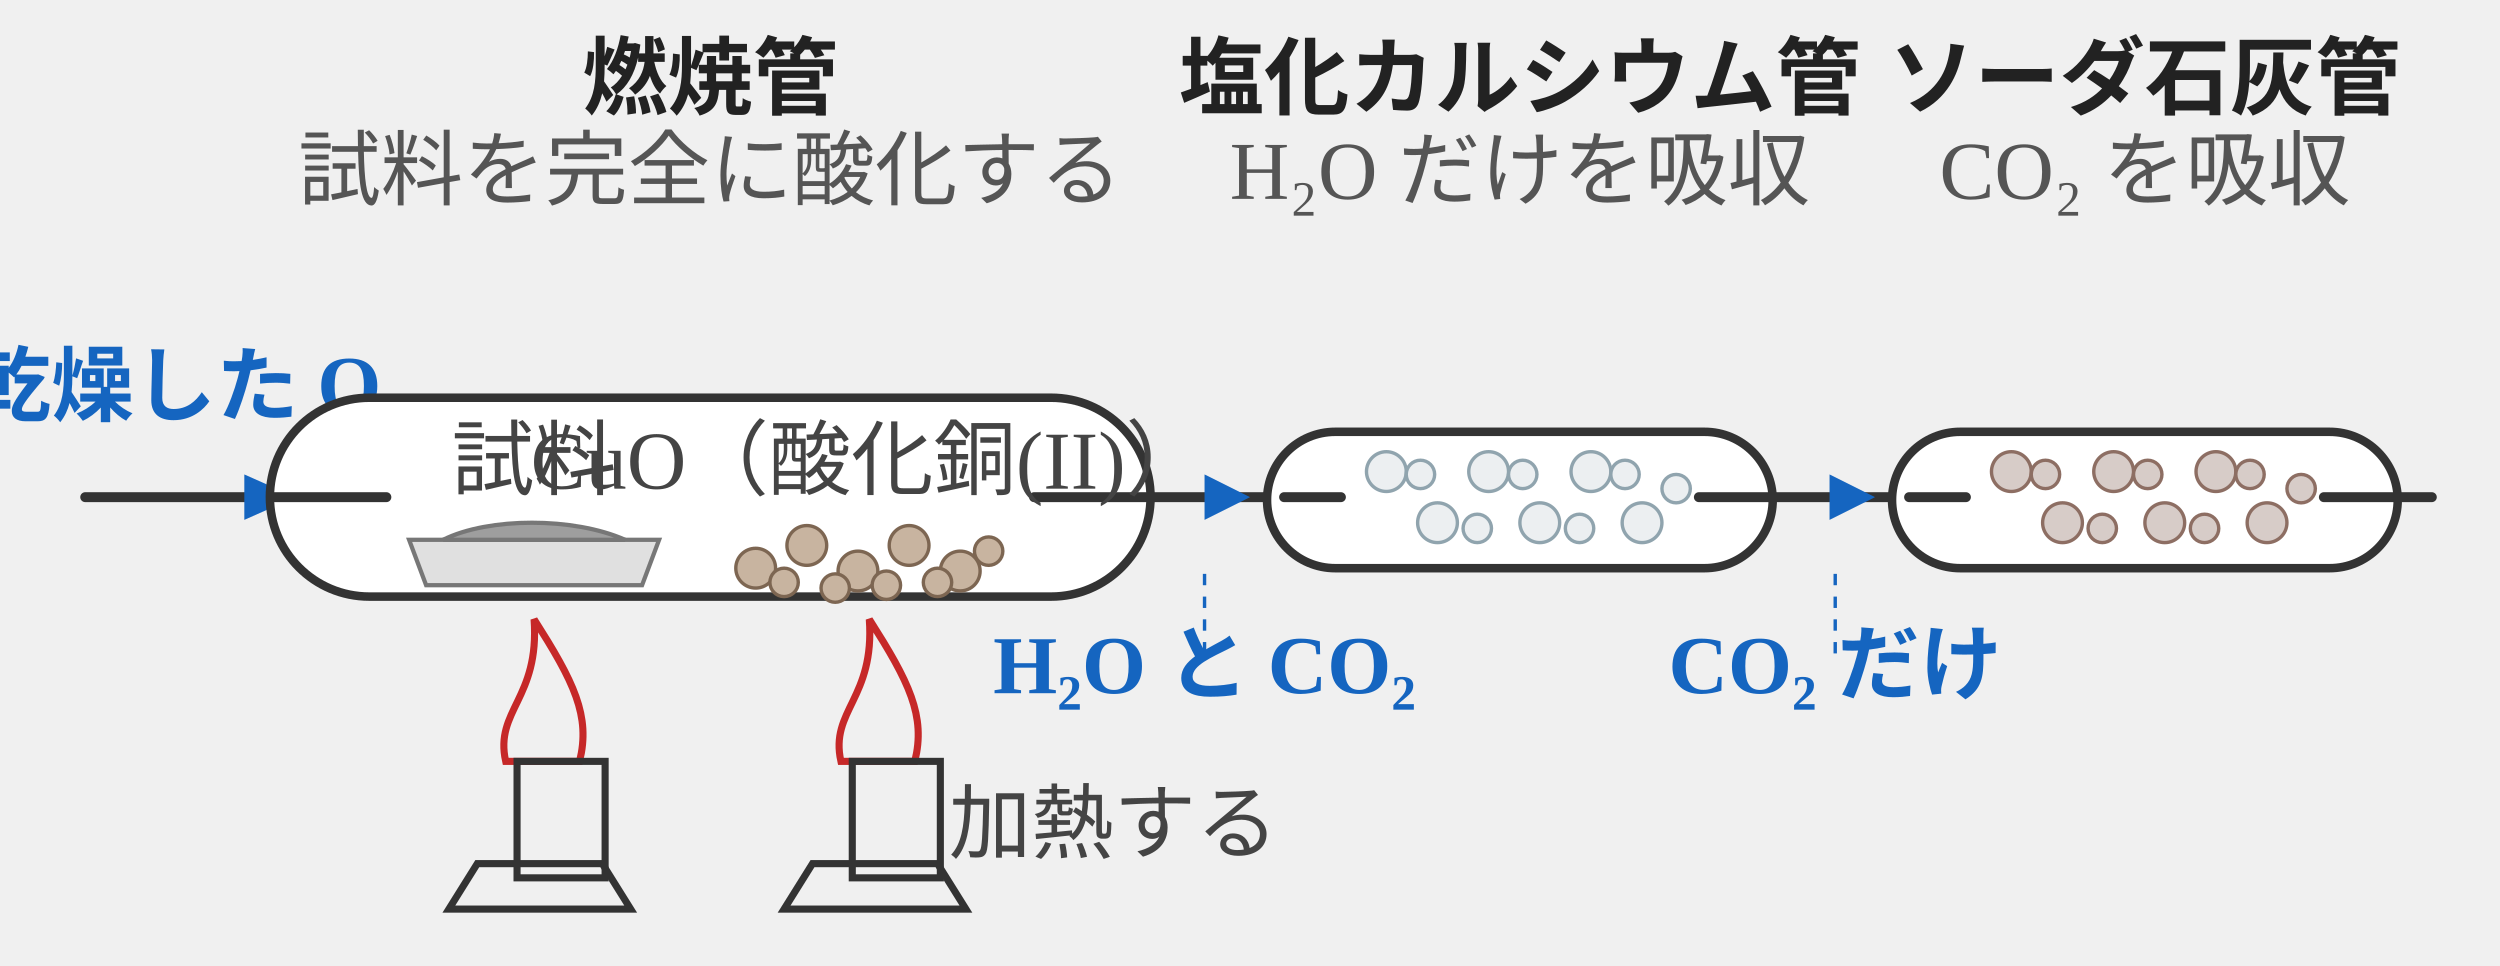
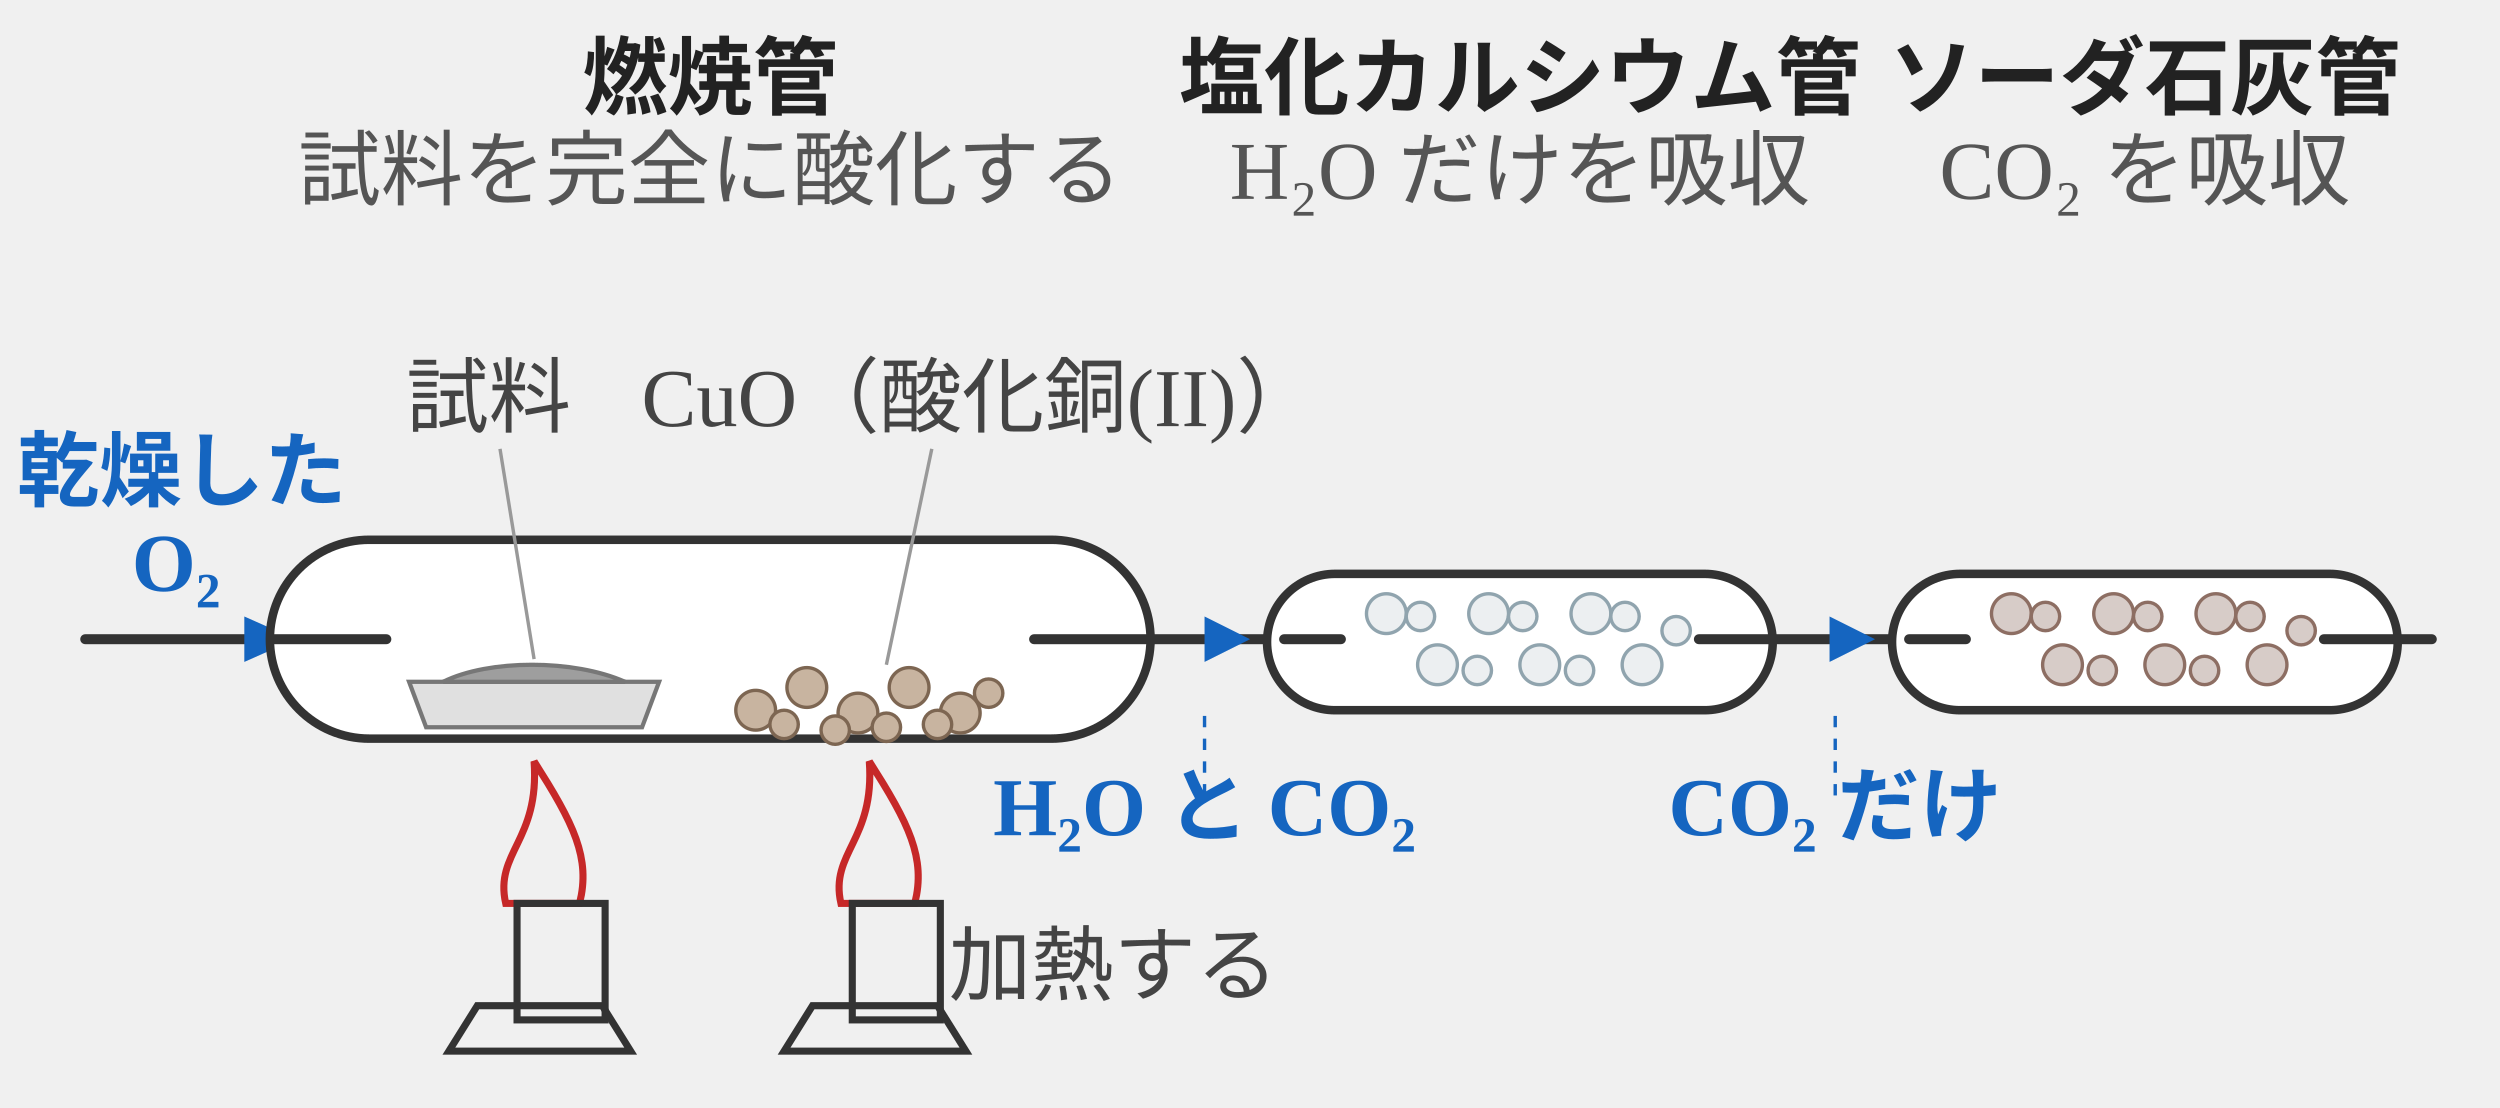
- <svg xmlns="http://www.w3.org/2000/svg" width="880" height="340" viewBox="0 0 880 340" role="img">
+ <svg xmlns="http://www.w3.org/2000/svg" width="880" height="390" viewBox="0 0 880 390" role="img">
  <style>
    .glass { stroke: #333; stroke-width: 3; fill: #fff; }
    .pipe { stroke: #333; stroke-width: 3.5; fill: none; stroke-linecap: round; }
    .name { font-size: 30px; fill: #222; text-anchor: middle; font-weight: bold; }
    .role { font-size: 29px; fill: #555; text-anchor: middle; }
    .in { font-size: 29px; fill: #444; text-anchor: middle; }
    .gas { font-size: 29px; fill: #1565c0; text-anchor: middle; font-weight: bold; }
+     .lead { stroke: #999; stroke-width: 1.2; fill: none; }
  </style>
  <text class="name" x="250" y="38">燃焼管</text>
  <text class="role" x="250" y="70">試料を完全に酸化する</text>
  <text class="name" x="535" y="38">塩化カルシウム管</text>
  <text class="role" x="535" y="70">H₂O だけを吸収</text>
  <text class="name" x="755" y="38">ソーダ石灰管</text>
  <text class="role" x="755" y="70">CO₂ を吸収</text>
-   <path class="pipe" d="M 30 175 L 96 175" />
-   <polygon points="104 175 86 167 86 183" fill="#1565c0" />
-   <text class="gas" x="66" y="146">乾燥した O₂</text>
-   <path class="glass" d="M 130 140 L 370 140 A 35 35 0 0 1 370 210 L 130 210 A 35 35 0 0 1 130 140 Z" />
-   <path class="pipe" d="M 96 175 L 136 175 M 364 175 L 452 175" />
-   <path d="M 150 206 L 226 206 L 232 190 L 144 190 Z" fill="#e0e0e0" stroke="#777" stroke-width="1.5" />
-   <path d="M 156 190 C 172 182, 202 182, 220 190 Z" fill="#9e9e9e" stroke="#777" stroke-width="1.5" />
-   <text class="in" x="188" y="172">試料</text>
+   <path class="pipe" d="M 30 225 L 96 225" />
+   <polygon points="104 225 86 217 86 233" fill="#1565c0" />
+   <text class="gas" x="64" y="176">乾燥した</text>
+   <text class="gas" x="62" y="208">O₂</text>
+   <path class="glass" d="M 130 190 L 370 190 A 35 35 0 0 1 370 260 L 130 260 A 35 35 0 0 1 130 190 Z" />
+   <path class="pipe" d="M 96 225 L 136 225 M 364 225 L 452 225" />
+   <path d="M 150 256 L 226 256 L 232 240 L 144 240 Z" fill="#e0e0e0" stroke="#777" stroke-width="1.5" />
+   <path d="M 156 240 C 172 232, 202 232, 220 240 Z" fill="#9e9e9e" stroke="#777" stroke-width="1.5" />
+   <text class="in" x="172" y="150">試料</text>
+   <path class="lead" d="M 176 158 L 188 232" />
  <g fill="#c8b4a0" stroke="#7d6652" stroke-width="1.2">
-     <circle cx="266" cy="200" r="7" />
-     <circle cx="284" cy="192" r="7" />
-     <circle cx="302" cy="201" r="7" />
-     <circle cx="320" cy="192" r="7" />
-     <circle cx="338" cy="201" r="7" />
-     <circle cx="276" cy="205" r="5" />
-     <circle cx="312" cy="206" r="5" />
-     <circle cx="348" cy="194" r="5" />
-     <circle cx="294" cy="207" r="5" />
-     <circle cx="330" cy="205" r="5" />
+     <circle cx="266" cy="250" r="7" />
+     <circle cx="284" cy="242" r="7" />
+     <circle cx="302" cy="251" r="7" />
+     <circle cx="320" cy="242" r="7" />
+     <circle cx="338" cy="251" r="7" />
+     <circle cx="276" cy="255" r="5" />
+     <circle cx="312" cy="256" r="5" />
+     <circle cx="348" cy="244" r="5" />
+     <circle cx="294" cy="257" r="5" />
+     <circle cx="330" cy="255" r="5" />
  </g>
-   <text class="in" x="306" y="172">CuO（酸化銅(II)）</text>
+   <text class="in" x="345" y="150">CuO（酸化銅(II)）</text>
+   <path class="lead" d="M 328 158 L 312 234" />
  <g stroke-width="2.5" fill="none">
-     <path d="M 178 268 C 174 250, 190 246, 188 218 C 202 240, 208 252, 204 268 Z" stroke="#c62828" />
-     <rect x="182" y="268" width="31" height="41" stroke="#333" />
-     <path d="M 168 304 L 212 304 L 222 320 L 158 320 Z" stroke="#333" />
-     <path d="M 296 268 C 292 250, 308 246, 306 218 C 320 240, 326 252, 322 268 Z" stroke="#c62828" />
-     <rect x="300" y="268" width="31" height="41" stroke="#333" />
-     <path d="M 286 304 L 330 304 L 340 320 L 276 320 Z" stroke="#333" />
+     <path d="M 178 318 C 174 300, 190 296, 188 268 C 202 290, 208 302, 204 318 Z" stroke="#c62828" />
+     <rect x="182" y="318" width="31" height="41" stroke="#333" />
+     <path d="M 168 354 L 212 354 L 222 370 L 158 370 Z" stroke="#333" />
+     <path d="M 296 318 C 292 300, 308 296, 306 268 C 320 290, 326 302, 322 318 Z" stroke="#c62828" />
+     <rect x="300" y="318" width="31" height="41" stroke="#333" />
+     <path d="M 286 354 L 330 354 L 340 370 L 276 370 Z" stroke="#333" />
  </g>
-   <text class="in" x="392" y="300">加熱する</text>
-   <path class="glass" d="M 470 152 L 600 152 A 24 24 0 0 1 600 200 L 470 200 A 24 24 0 0 1 470 152 Z" />
-   <path class="pipe" d="M 452 175 L 472 175 M 598 175 L 672 175" />
+   <text class="in" x="392" y="350">加熱する</text>
+   <path class="glass" d="M 470 202 L 600 202 A 24 24 0 0 1 600 250 L 470 250 A 24 24 0 0 1 470 202 Z" />
+   <path class="pipe" d="M 452 225 L 472 225 M 598 225 L 672 225" />
  <g fill="#eceff1" stroke="#90a4ae" stroke-width="1.2">
-     <circle cx="488" cy="166" r="7" />
-     <circle cx="506" cy="184" r="7" />
-     <circle cx="524" cy="166" r="7" />
-     <circle cx="542" cy="184" r="7" />
-     <circle cx="560" cy="166" r="7" />
-     <circle cx="578" cy="184" r="7" />
-     <circle cx="500" cy="167" r="5" />
-     <circle cx="536" cy="167" r="5" />
-     <circle cx="572" cy="167" r="5" />
-     <circle cx="520" cy="186" r="5" />
-     <circle cx="556" cy="186" r="5" />
-     <circle cx="590" cy="172" r="5" />
+     <circle cx="488" cy="216" r="7" />
+     <circle cx="506" cy="234" r="7" />
+     <circle cx="524" cy="216" r="7" />
+     <circle cx="542" cy="234" r="7" />
+     <circle cx="560" cy="216" r="7" />
+     <circle cx="578" cy="234" r="7" />
+     <circle cx="500" cy="217" r="5" />
+     <circle cx="536" cy="217" r="5" />
+     <circle cx="572" cy="217" r="5" />
+     <circle cx="520" cy="236" r="5" />
+     <circle cx="556" cy="236" r="5" />
+     <circle cx="590" cy="222" r="5" />
  </g>
-   <path class="glass" d="M 690 152 L 820 152 A 24 24 0 0 1 820 200 L 690 200 A 24 24 0 0 1 690 152 Z" />
-   <path class="pipe" d="M 672 175 L 692 175 M 818 175 L 856 175" />
+   <path class="glass" d="M 690 202 L 820 202 A 24 24 0 0 1 820 250 L 690 250 A 24 24 0 0 1 690 202 Z" />
+   <path class="pipe" d="M 672 225 L 692 225 M 818 225 L 856 225" />
  <g fill="#d7ccc8" stroke="#8d6e63" stroke-width="1.2">
-     <circle cx="708" cy="166" r="7" />
-     <circle cx="726" cy="184" r="7" />
-     <circle cx="744" cy="166" r="7" />
-     <circle cx="762" cy="184" r="7" />
-     <circle cx="780" cy="166" r="7" />
-     <circle cx="798" cy="184" r="7" />
-     <circle cx="720" cy="167" r="5" />
-     <circle cx="756" cy="167" r="5" />
-     <circle cx="792" cy="167" r="5" />
-     <circle cx="740" cy="186" r="5" />
-     <circle cx="776" cy="186" r="5" />
-     <circle cx="810" cy="172" r="5" />
+     <circle cx="708" cy="216" r="7" />
+     <circle cx="726" cy="234" r="7" />
+     <circle cx="744" cy="216" r="7" />
+     <circle cx="762" cy="234" r="7" />
+     <circle cx="780" cy="216" r="7" />
+     <circle cx="798" cy="234" r="7" />
+     <circle cx="720" cy="217" r="5" />
+     <circle cx="756" cy="217" r="5" />
+     <circle cx="792" cy="217" r="5" />
+     <circle cx="740" cy="236" r="5" />
+     <circle cx="776" cy="236" r="5" />
+     <circle cx="810" cy="222" r="5" />
  </g>
-   <polygon points="440 175 424 167 424 183" fill="#1565c0" />
-   <polygon points="660 175 644 167 644 183" fill="#1565c0" />
-   <text class="gas" x="424" y="244">H₂O と CO₂</text>
-   <text class="gas" x="646" y="244">CO₂ だけ</text>
-   <path d="M 424 230 L 424 198" stroke="#1565c0" stroke-width="1.2" stroke-dasharray="4 4" fill="none" />
-   <path d="M 646 230 L 646 198" stroke="#1565c0" stroke-width="1.2" stroke-dasharray="4 4" fill="none" />
+   <polygon points="440 225 424 217 424 233" fill="#1565c0" />
+   <polygon points="660 225 644 217 644 233" fill="#1565c0" />
+   <text class="gas" x="424" y="294">H₂O と CO₂</text>
+   <text class="gas" x="646" y="294">CO₂ だけ</text>
+   <path d="M 424 280 L 424 248" stroke="#1565c0" stroke-width="1.2" stroke-dasharray="4 4" fill="none" />
+   <path d="M 646 280 L 646 248" stroke="#1565c0" stroke-width="1.2" stroke-dasharray="4 4" fill="none" />
</svg>
